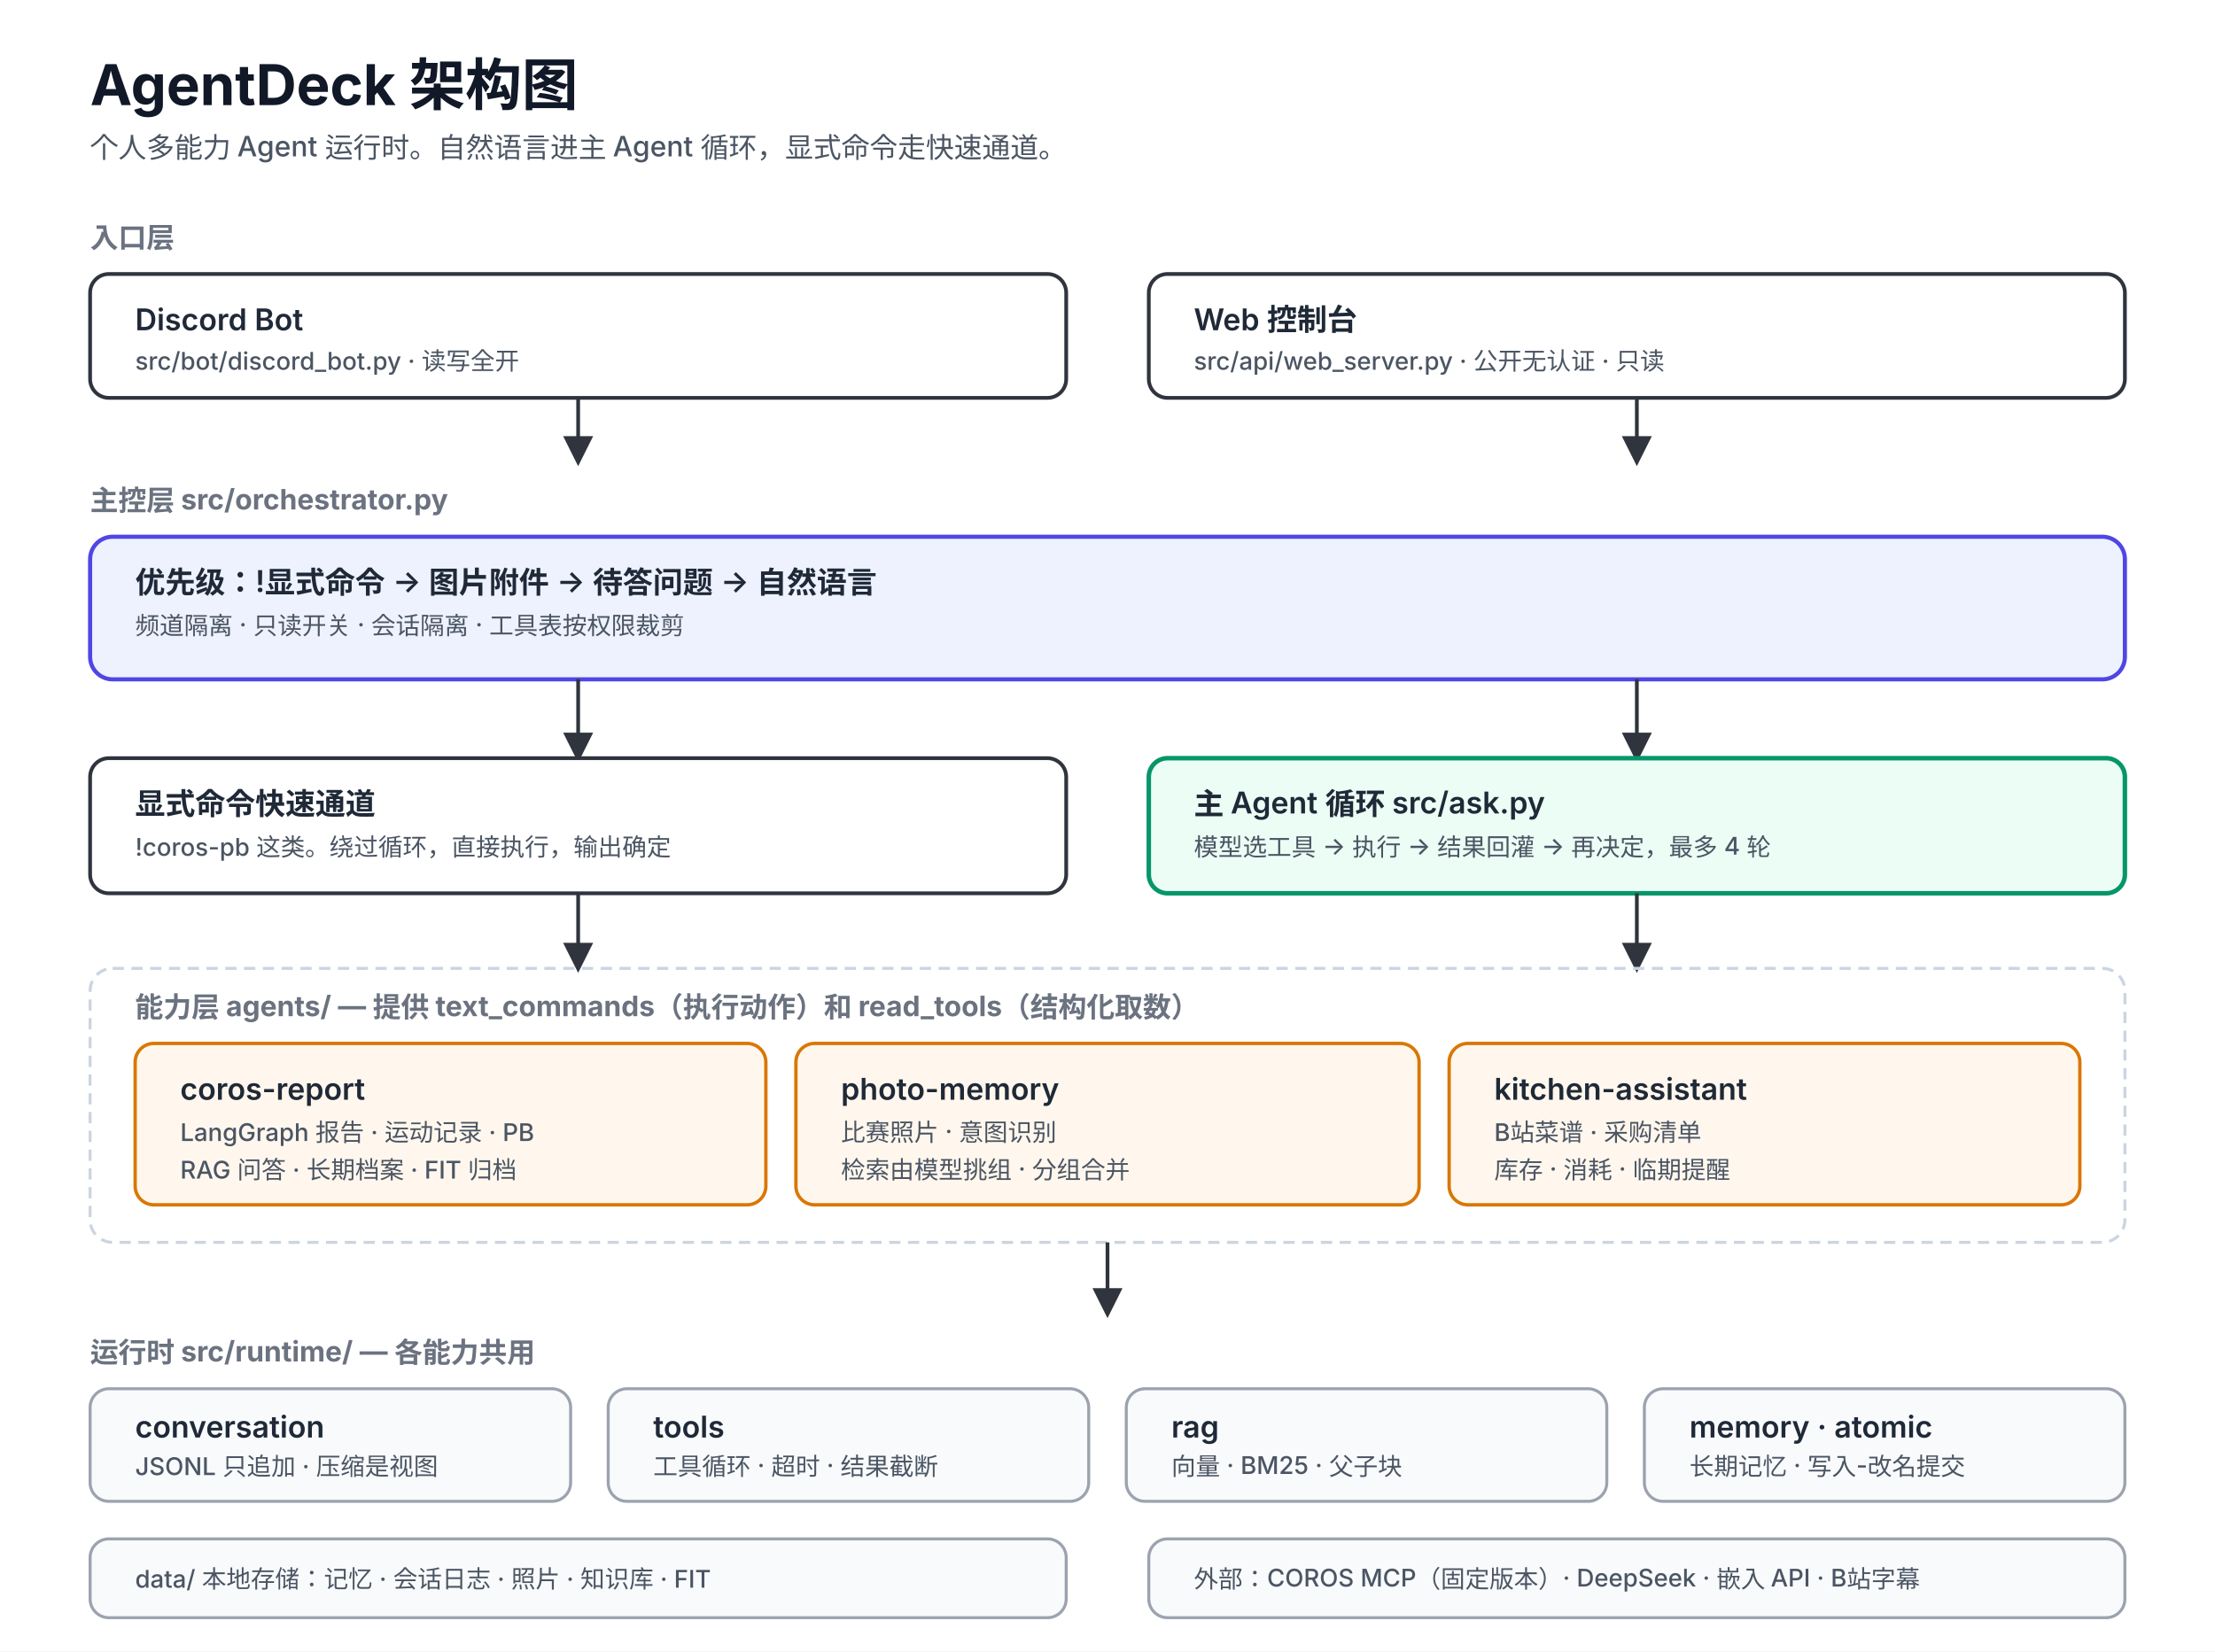
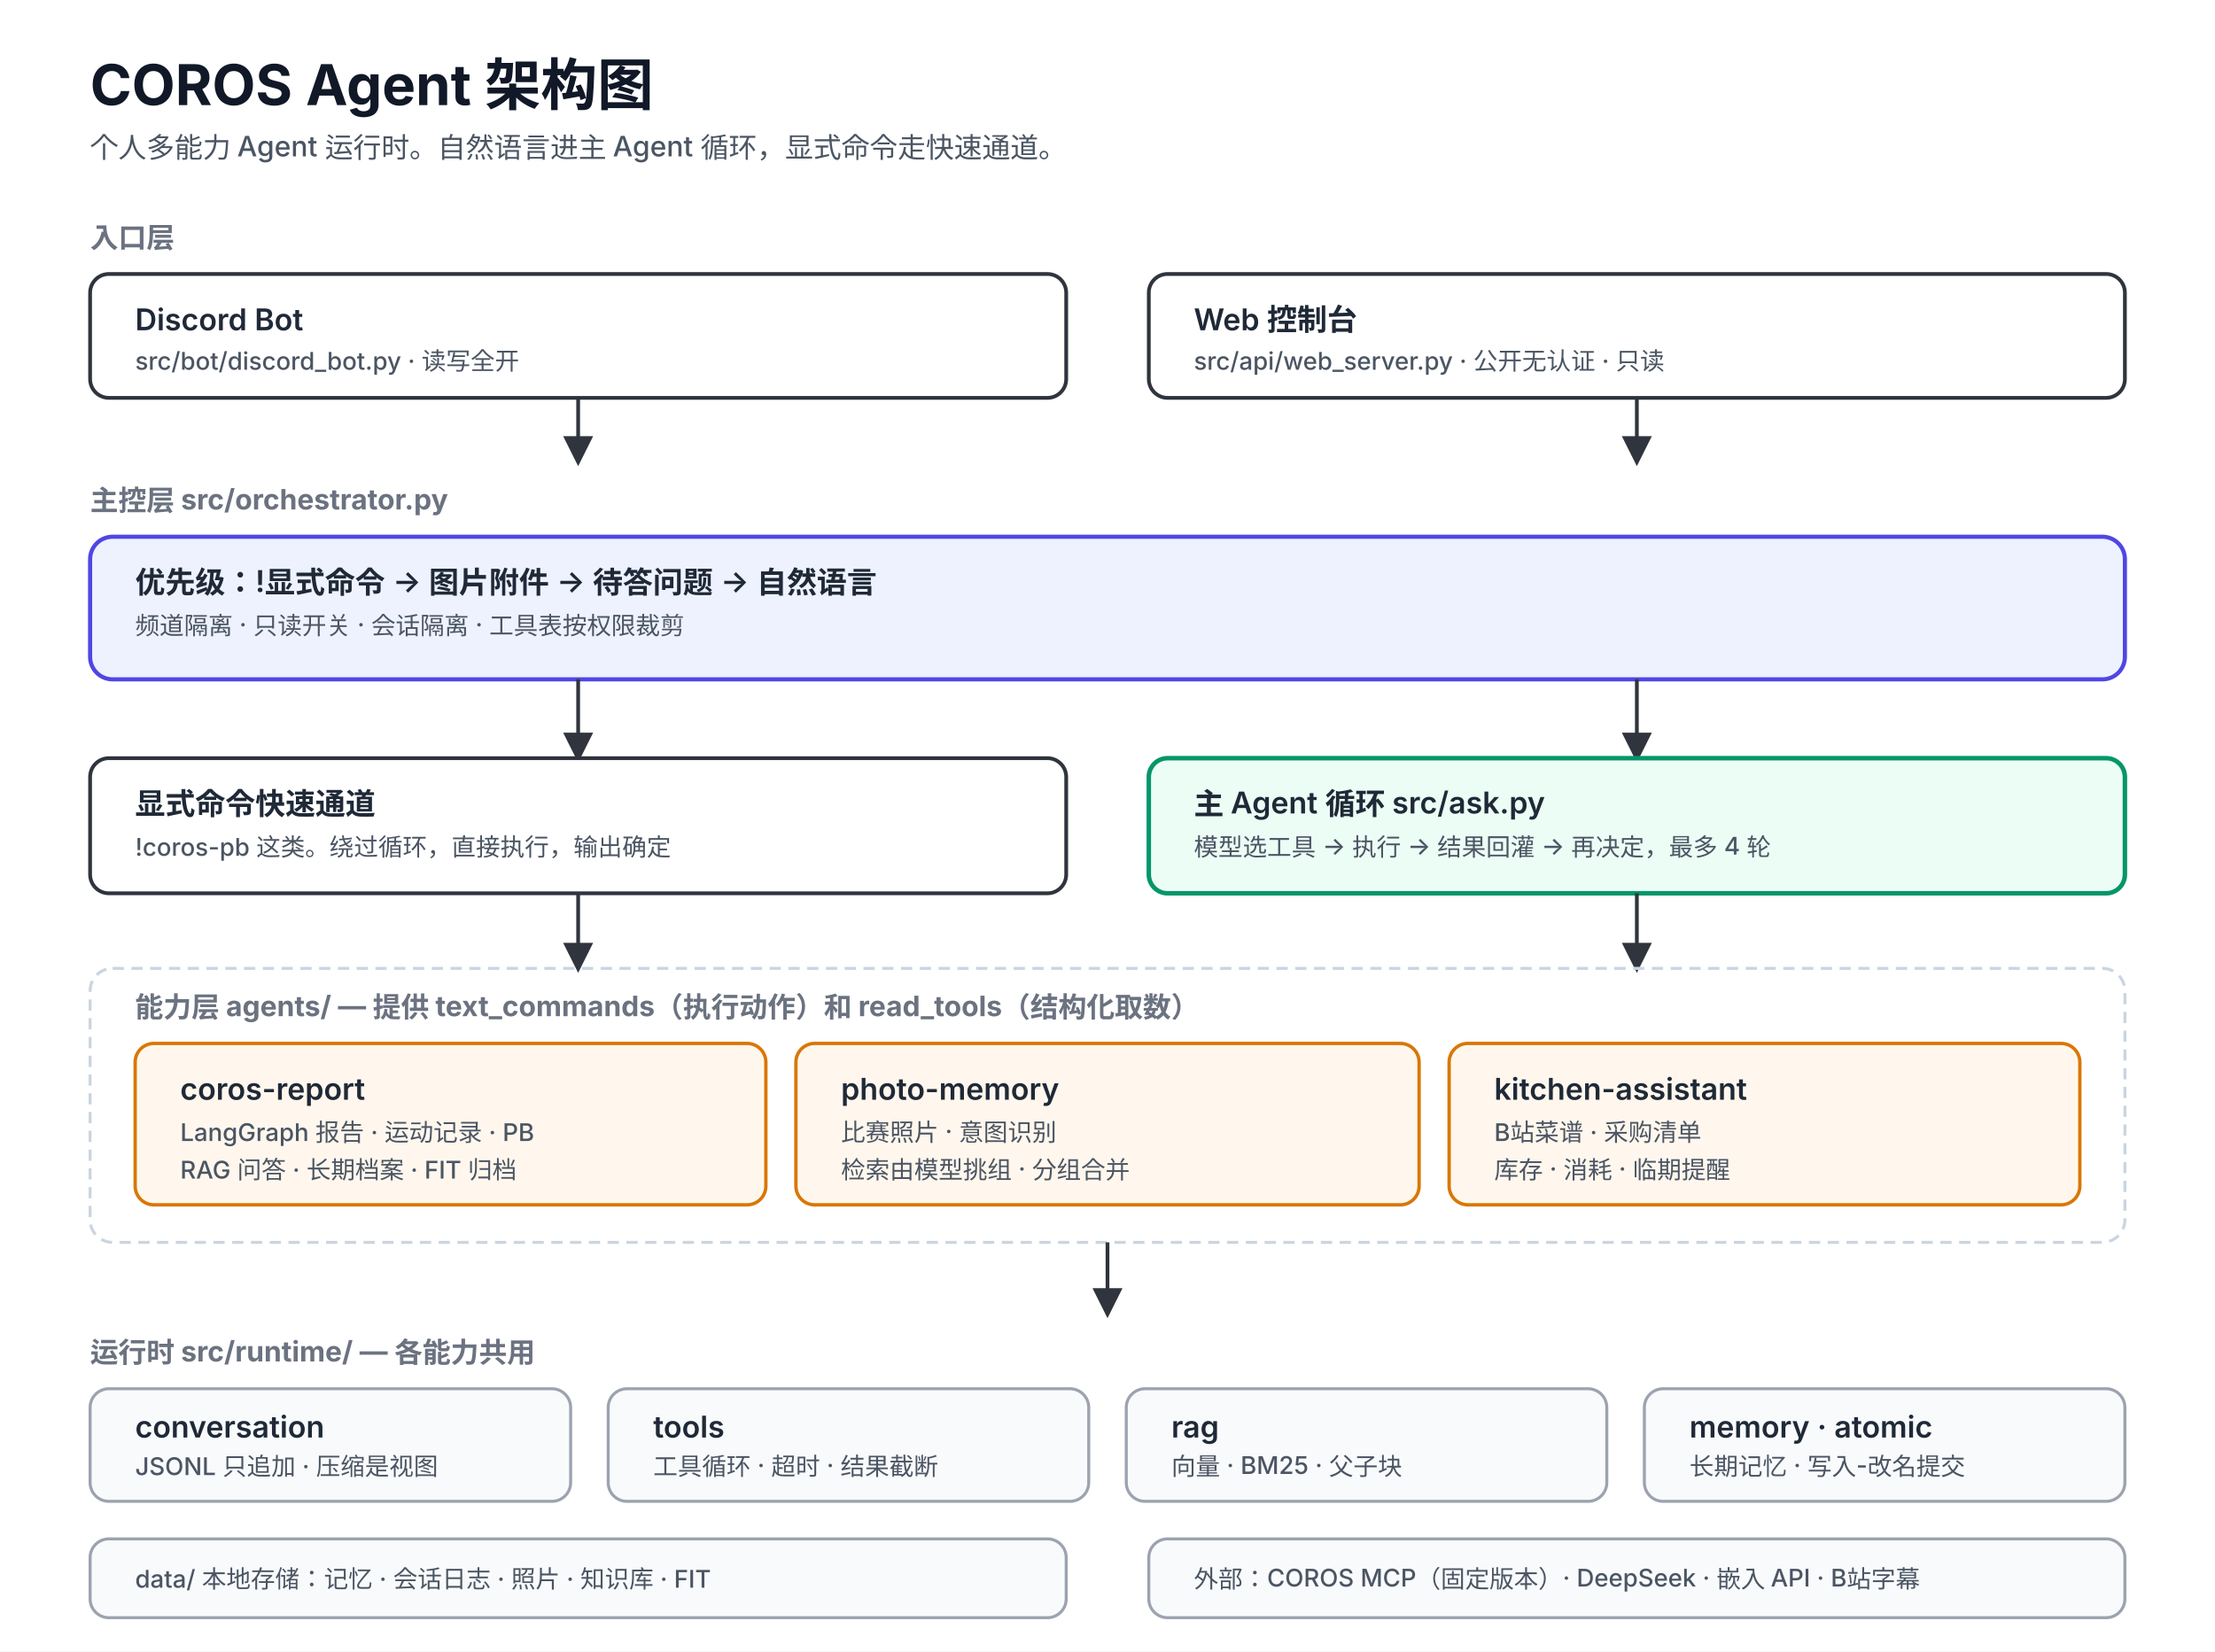
<svg xmlns="http://www.w3.org/2000/svg" width="1180" height="880" viewBox="0 0 1180 880" fill="none">
  <defs>
    <marker id="arrow" viewBox="0 0 10 10" refX="8.5" refY="5" markerWidth="8" markerHeight="8" orient="auto-start-reverse">
      <path d="M 0 0 L 10 5 L 0 10 z" fill="#2f343d" />
    </marker>
    <style>
      .title { font: 700 30px -apple-system, BlinkMacSystemFont, "Segoe UI", sans-serif; fill: #111827; }
      .sub { font: 500 15px -apple-system, BlinkMacSystemFont, "Segoe UI", sans-serif; fill: #4b5563; }
      .zone { font: 700 15px -apple-system, BlinkMacSystemFont, "Segoe UI", sans-serif; fill: #6b7280; }
      .label { font: 600 16px -apple-system, BlinkMacSystemFont, "Segoe UI", sans-serif; fill: #1f2937; }
      .small { font: 500 13px -apple-system, BlinkMacSystemFont, "Segoe UI", sans-serif; fill: #4b5563; }
      .box { fill: #ffffff; stroke: #2f343d; stroke-width: 2; }
      .soft { fill: #f8fafc; stroke: #9ca3af; stroke-width: 1.6; }
      .loop { fill: #ecfdf5; stroke: #059669; stroke-width: 2.4; }
      .main { fill: #eef2ff; stroke: #4f46e5; stroke-width: 2.2; }
      .cap  { fill: #fff7ed; stroke: #d97706; stroke-width: 1.8; }
      .dash { fill: none; stroke: #cbd5e1; stroke-width: 1.6; stroke-dasharray: 6 4; }
      .edge { stroke: #2f343d; stroke-width: 2; fill: none; }
    </style>
  </defs>
  <rect width="1180" height="880" fill="#ffffff" />
-   <text class="title" x="48" y="56">AgentDeck 架构图</text>
+   <text class="title" x="48" y="56">COROS Agent 架构图</text>
  <text class="sub" x="48" y="84">个人多能力 Agent 运行时。自然语言进主 Agent 循环，显式命令走快速通道。</text>
  <text class="zone" x="48" y="132">入口层</text>
  <rect class="box" x="48" y="146" width="520" height="66" rx="10" />
  <text class="label" x="72" y="176">Discord Bot</text>
  <text class="small" x="72" y="197">src/bot/discord_bot.py · 读写全开</text>
  <rect class="box" x="612" y="146" width="520" height="66" rx="10" />
  <text class="label" x="636" y="176">Web 控制台</text>
  <text class="small" x="636" y="197">src/api/web_server.py · 公开无认证 · 只读</text>
  <line class="edge" x1="308" y1="212" x2="308" y2="246" marker-end="url(#arrow)" />
  <line class="edge" x1="872" y1="212" x2="872" y2="246" marker-end="url(#arrow)" />
  <text class="zone" x="48" y="272">主控层 src/orchestrator.py</text>
  <rect class="main" x="48" y="286" width="1084" height="76" rx="12" />
  <text class="label" x="72" y="316">优先级：!显式命令 → 图片附件 → 待答问题 → 自然语言</text>
  <text class="small" x="72" y="338">频道隔离 · 只读开关 · 会话隔离 · 工具表按权限裁剪</text>
  <line class="edge" x1="308" y1="362" x2="308" y2="404" marker-end="url(#arrow)" />
  <line class="edge" x1="872" y1="362" x2="872" y2="404" marker-end="url(#arrow)" />
  <rect class="box" x="48" y="404" width="520" height="72" rx="10" />
  <text class="label" x="72" y="434">显式命令快速通道</text>
  <text class="small" x="72" y="456">!coros-pb 这类。绕过循环，直接执行，输出确定</text>
  <rect class="loop" x="612" y="404" width="520" height="72" rx="10" />
  <text class="label" x="636" y="434">主 Agent 循环 src/ask.py</text>
  <text class="small" x="636" y="456">模型选工具 → 执行 → 结果回灌 → 再决定，最多 4 轮</text>
  <line class="edge" x1="308" y1="476" x2="308" y2="516" marker-end="url(#arrow)" />
  <line class="edge" x1="872" y1="476" x2="872" y2="516" marker-end="url(#arrow)" />
  <rect class="dash" x="48" y="516" width="1084" height="146" rx="12" />
  <text class="zone" x="72" y="542">能力层 agents/ — 提供 text_commands（执行动作）和 read_tools（结构化取数）</text>
  <rect class="cap" x="72" y="556" width="336" height="86" rx="10" />
  <text class="label" x="96" y="586">coros-report</text>
  <text class="small" x="96" y="608">LangGraph 报告 · 运动记录 · PB</text>
  <text class="small" x="96" y="628">RAG 问答 · 长期档案 · FIT 归档</text>
  <rect class="cap" x="424" y="556" width="332" height="86" rx="10" />
  <text class="label" x="448" y="586">photo-memory</text>
  <text class="small" x="448" y="608">比赛照片 · 意图识别</text>
  <text class="small" x="448" y="628">检索由模型挑组 · 分组合并</text>
  <rect class="cap" x="772" y="556" width="336" height="86" rx="10" />
  <text class="label" x="796" y="586">kitchen-assistant</text>
  <text class="small" x="796" y="608">B站菜谱 · 采购清单</text>
  <text class="small" x="796" y="628">库存 · 消耗 · 临期提醒</text>
  <line class="edge" x1="590" y1="662" x2="590" y2="700" marker-end="url(#arrow)" />
  <text class="zone" x="48" y="726">运行时 src/runtime/ — 各能力共用</text>
  <rect class="soft" x="48" y="740" width="256" height="60" rx="10" />
  <text class="label" x="72" y="766">conversation</text>
  <text class="small" x="72" y="786">JSONL 只追加 · 压缩是视图</text>
  <rect class="soft" x="324" y="740" width="256" height="60" rx="10" />
  <text class="label" x="348" y="766">tools</text>
  <text class="small" x="348" y="786">工具循环 · 超时 · 结果截断</text>
  <rect class="soft" x="600" y="740" width="256" height="60" rx="10" />
  <text class="label" x="624" y="766">rag</text>
  <text class="small" x="624" y="786">向量 · BM25 · 父子块</text>
  <rect class="soft" x="876" y="740" width="256" height="60" rx="10" />
  <text class="label" x="900" y="766">memory · atomic</text>
  <text class="small" x="900" y="786">长期记忆 · 写入-改名提交</text>
  <rect class="soft" x="48" y="820" width="520" height="42" rx="10" />
  <text class="small" x="72" y="846">data/ 本地存储：记忆 · 会话日志 · 照片 · 知识库 · FIT</text>
  <rect class="soft" x="612" y="820" width="520" height="42" rx="10" />
  <text class="small" x="636" y="846">外部：COROS MCP（固定版本）· DeepSeek · 嵌入 API · B站字幕</text>
</svg>
